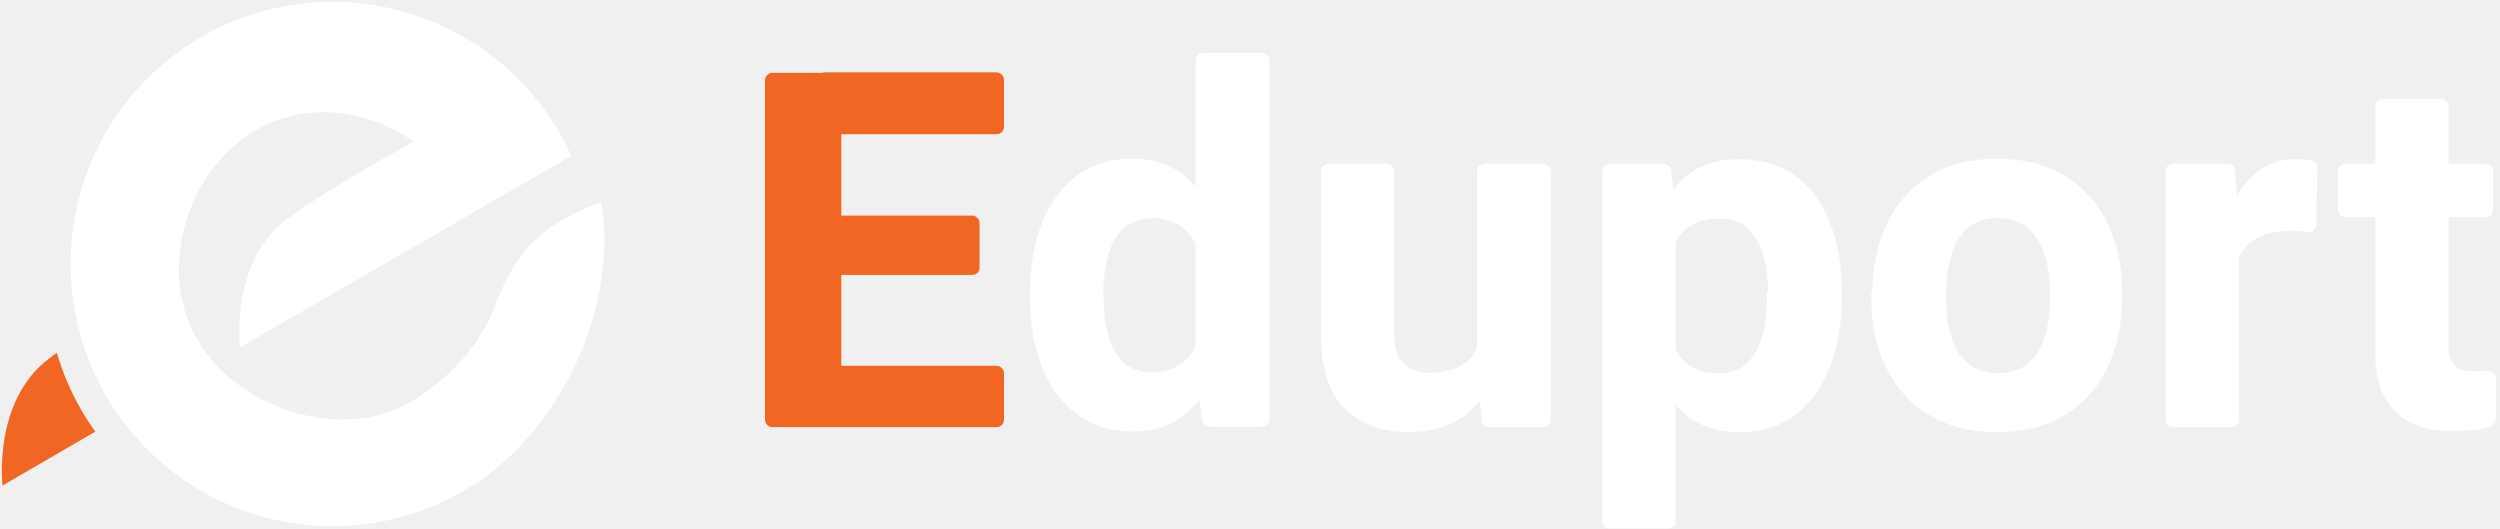
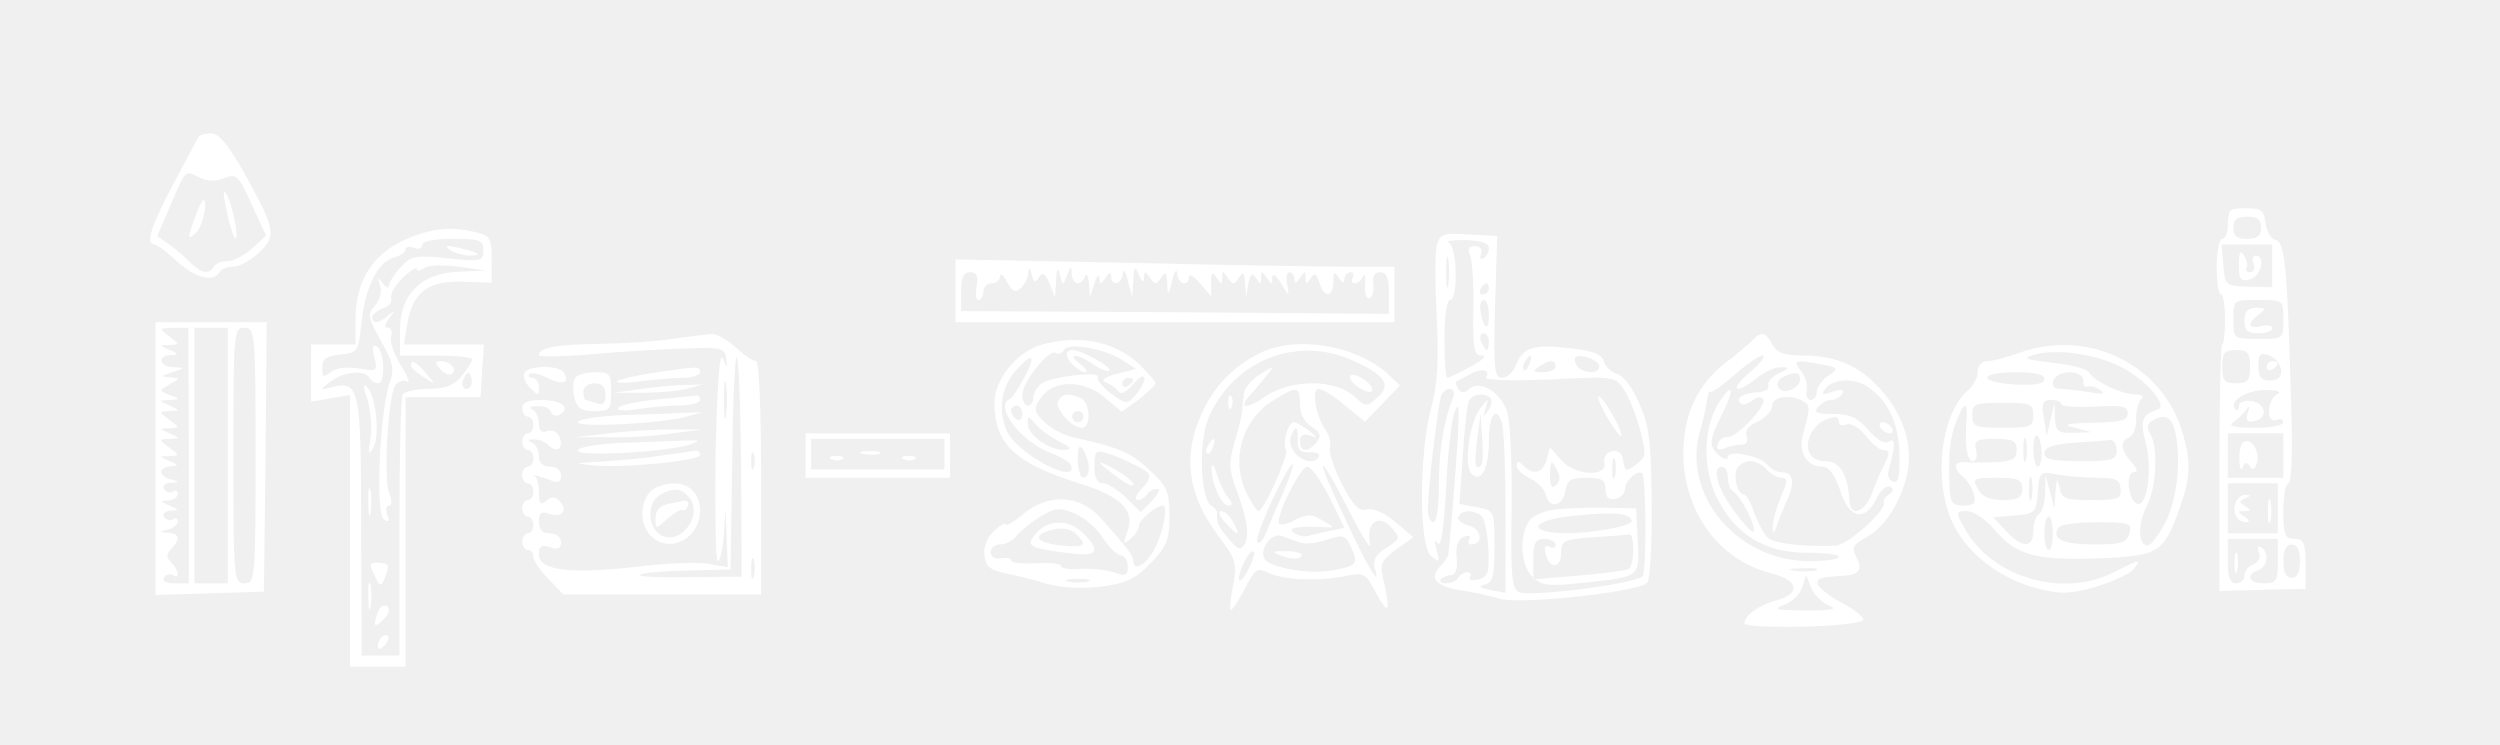
- <svg xmlns="http://www.w3.org/2000/svg" width="501" height="106" viewBox="0 0 501 106" fill="none">
-   <path fill-rule="evenodd" clip-rule="evenodd" d="M95.001 42.5L48.1 69.6C48.1 69.6 46.001 52.6 57.401 44C66.8 36.9 89.001 25 89.001 25" fill="white" />
-   <path fill-rule="evenodd" clip-rule="evenodd" d="M11.4 70.7C12.5 74.6 14.1 78.3 16.2 82C17.1 83.6 18.1 85.1 19.1 86.5L0.5 97.3C0.5 97.3 -1.5 80.3 9.9 71.8C10.3 71.5 10.8 71.1 11.4 70.7Z" fill="#F16623" />
-   <path fill-rule="evenodd" clip-rule="evenodd" d="M120.5 40.4C124 61.4 112.4 87.1 92.9 98.4C67.8 112.9 35.7 104.3 21.2 79.2C6.7 54 15.3 21.9 40.4 7.4C65.5 -7.1 97.6 1.5 112.1 26.6C112.3 27 114.3 30.5 114.4 31.3L94.1 43C93.7 42.2 92.4 39 92 38.3C83.9 24.3 65.4 18 51.4 26C37.4 34.1 31.4 54 39.5 68C47.6 82 68.3 88.6 82.2 80.6C86.7 78 95.1 71.7 98.8 62.2C103.9 49.1 108.8 45.1 120.5 40.4Z" fill="white" />
-   <path d="M167.1 85.6H154.8C154 85.6 153.3 84.9 153.3 84.1V16.1C153.3 15.3 154 14.6 154.8 14.6H167.1C167.9 14.6 168.6 15.3 168.6 16.1V84.1C168.6 84.9 167.9 85.6 167.1 85.6ZM199.7 26.9H165.3C164.5 26.9 163.8 26.2 163.8 25.4V16C163.8 15.2 164.5 14.5 165.3 14.5H199.7C200.5 14.5 201.2 15.2 201.2 16V25.4C201.2 26.3 200.5 26.9 199.7 26.9ZM194.8 55.1H165.2C164.4 55.1 163.7 54.4 163.7 53.6V44.7C163.7 43.9 164.4 43.2 165.2 43.2H194.8C195.6 43.2 196.3 43.9 196.3 44.7V53.6C196.4 54.4 195.7 55.1 194.8 55.1ZM199.7 85.6H165.2C164.4 85.6 163.7 84.9 163.7 84.1V74.8C163.7 74 164.4 73.3 165.2 73.3H199.7C200.5 73.3 201.2 74 201.2 74.8V84.1C201.2 84.9 200.6 85.6 199.7 85.6Z" fill="#F16623" />
-   <path d="M206.4 58.8C206.4 53.4 207.2 48.7 208.8 44.7C210.4 40.7 212.8 37.5 215.8 35.2C218.9 32.9 222.6 31.8 227.1 31.8C231.2 31.8 234.7 33 237.5 35.3C240.3 37.7 242.5 40.9 244.1 45C245.7 49.1 246.8 53.7 247.4 58.8C247.4 58.9 247.4 58.9 247.4 59V60C247.4 60.1 247.4 60.1 247.4 60.2C246.8 65.1 245.7 69.5 244.1 73.5C242.5 77.5 240.3 80.7 237.5 83C234.7 85.4 231.2 86.5 227 86.5C222.6 86.5 218.9 85.3 215.8 83C212.7 80.7 210.4 77.5 208.8 73.5C207.2 69.5 206.4 64.9 206.4 59.8V58.8ZM221.2 59.8C221.2 62.5 221.5 65 222.1 67.3C222.7 69.5 223.7 71.3 225.1 72.6C226.5 73.9 228.4 74.6 230.8 74.6C233.1 74.6 235.1 74.1 236.6 73C238.1 71.9 239.2 70.5 240 68.6C240.8 66.7 241.2 64.6 241.4 62.1V62V57C241.3 54.9 241.1 53 240.6 51.4C240.1 49.8 239.5 48.4 238.6 47.2C237.7 46 236.7 45.2 235.4 44.6C234.1 44 232.6 43.7 230.9 43.7C228.6 43.7 226.7 44.4 225.2 45.7C223.8 47 222.7 48.8 222.1 51.1C221.5 53.4 221.1 55.9 221.1 58.8V59.8H221.2ZM241.1 10.6H252.9C253.7 10.6 254.4 11.3 254.4 12.1V84C254.4 84.8 253.7 85.5 252.9 85.5H242.4C241.6 85.5 241 84.9 240.9 84.2L239.6 74C239.6 73.9 239.6 73.9 239.6 73.8V12.2C239.6 11.3 240.3 10.6 241.1 10.6Z" fill="white" />
-   <path d="M300.3 61.9C301.2 61.9 301.9 62.6 301.9 63.5C301.8 67.6 301 71.3 299.8 74.6C298.4 78.3 296.2 81.3 293.3 83.4C290.4 85.5 286.7 86.6 282.3 86.6C277.1 86.6 272.9 85.1 269.6 82C266.4 79 264.7 73.9 264.7 66.9V34.3C264.7 33.5 265.4 32.8 266.2 32.8H277.9C278.7 32.8 279.4 33.5 279.4 34.3V67.1C279.4 68.9 279.7 70.3 280.3 71.5C280.9 72.6 281.7 73.4 282.8 73.9C283.9 74.4 285.1 74.7 286.5 74.7C289.3 74.7 291.6 74.1 293.2 73C294.8 71.9 296 70.4 296.6 68.5C297.1 67 297.5 65.3 297.6 63.4C297.6 62.6 298.3 62 299.1 62L300.3 61.9ZM297.6 32.8H309.3C310.1 32.8 310.8 33.5 310.8 34.3V84.1C310.8 84.9 310.1 85.6 309.3 85.6H298.4C297.6 85.6 296.9 85 296.9 84.2L296 72.9V72.8V34.3C296 33.5 296.7 32.8 297.6 32.8Z" fill="white" />
-   <path d="M334.301 105.9H322.601C321.801 105.9 321.101 105.2 321.101 104.4V34.3C321.101 33.5 321.801 32.8 322.601 32.8H333.401C334.201 32.8 334.801 33.4 334.901 34.2L335.801 42.9C335.801 43 335.801 43 335.801 43.1V104.5C335.901 105.3 335.201 105.9 334.301 105.9ZM369.101 59.7C369.101 64.8 368.301 69.4 366.701 73.5C365.101 77.6 362.801 80.8 359.801 83.1C356.801 85.5 353.001 86.6 348.501 86.6C344.201 86.6 340.601 85.4 337.801 83.1C335.001 80.7 332.901 77.6 331.301 73.6C329.801 69.6 328.701 65.2 328.001 60.4C328.001 60.3 328.001 60.2 328.001 60.2V58.9C328.001 58.8 328.001 58.8 328.001 58.7C328.701 53.6 329.701 49 331.301 45C332.801 40.9 335.001 37.8 337.801 35.4C340.601 33.1 344.101 31.9 348.401 31.9C352.901 31.9 356.601 33 359.701 35.2C362.801 37.4 365.101 40.6 366.701 44.6C368.301 48.6 369.101 53.3 369.101 58.7V59.7ZM354.301 58.6C354.301 55.7 354.001 53.2 353.301 51C352.701 48.8 351.601 47 350.201 45.7C348.801 44.4 346.901 43.8 344.501 43.8C342.701 43.8 341.101 44.1 339.801 44.7C338.501 45.3 337.501 46.1 336.601 47.2C335.801 48.3 335.201 49.7 334.701 51.3C334.301 52.9 334.101 54.8 334.001 56.9V62.2V62.3C334.101 64.7 334.501 66.8 335.201 68.7C335.901 70.6 337.001 72.1 338.501 73.2C340.001 74.3 342.001 74.8 344.501 74.8C346.901 74.8 348.801 74.1 350.201 72.7C351.601 71.3 352.601 69.5 353.201 67.2C353.801 64.9 354.101 62.4 354.101 59.7V58.6H354.301Z" fill="white" />
-   <path d="M375.2 58.7C375.2 53.6 376.2 49 378.1 44.9C380 40.8 382.9 37.6 386.6 35.3C390.3 33 394.9 31.8 400.2 31.8C405.6 31.8 410.2 33 413.9 35.3C417.6 37.6 420.5 40.8 422.4 44.9C424.3 49 425.3 53.6 425.3 58.7V59.7C425.3 64.8 424.3 69.4 422.4 73.5C420.5 77.6 417.6 80.8 413.9 83.1C410.2 85.4 405.6 86.6 400.2 86.6C394.8 86.6 390.3 85.4 386.5 83.1C382.7 80.8 379.9 77.6 377.9 73.5C375.9 69.4 375 64.8 375 59.7V58.7H375.2ZM390 59.8C390 62.6 390.3 65.1 391 67.4C391.7 69.7 392.8 71.5 394.3 72.8C395.8 74.1 397.9 74.8 400.4 74.8C402.9 74.8 405 74.1 406.5 72.8C408 71.5 409.1 69.7 409.8 67.4C410.5 65.1 410.8 62.6 410.8 59.8V58.8C410.8 56.1 410.5 53.6 409.8 51.3C409.1 49 408 47.2 406.5 45.8C405 44.4 402.9 43.7 400.3 43.7C397.8 43.7 395.7 44.4 394.2 45.8C392.7 47.2 391.6 49 391 51.3C390.3 53.6 390 56.1 390 58.8V59.8Z" fill="white" />
-   <path d="M447.2 85.6H435.5C434.7 85.6 434 84.9 434 84.1V34.3C434 33.5 434.7 32.8 435.5 32.8H446.4C447.2 32.8 447.9 33.4 447.9 34.2L448.7 44.9V45V84.1C448.7 84.9 448 85.6 447.2 85.6ZM464.2 45C464.2 45.9 463.4 46.6 462.5 46.5C462.2 46.5 461.9 46.4 461.6 46.4C460.6 46.3 459.7 46.3 459 46.3C456.4 46.3 454.3 46.7 452.7 47.5C451 48.3 449.8 49.5 449 51C448.4 52.1 448.1 53.3 447.8 54.8C447.7 55.8 446.6 56.4 445.7 56C445.1 55.8 444.8 55.2 444.8 54.6C444.9 50.4 445.5 46.7 446.5 43.4C447.7 39.8 449.4 37 451.7 35C454 33 456.7 31.9 460 31.9C460.7 31.9 461.5 31.9 462.4 32C462.7 32 463 32.1 463.2 32.1C463.9 32.2 464.4 32.9 464.4 33.6L464.2 45Z" fill="white" />
-   <path d="M498.1 43.5H470C469.2 43.5 468.5 42.8 468.5 42V34.3C468.5 33.5 469.2 32.8 470 32.8H498.1C498.9 32.8 499.6 33.5 499.6 34.3V42C499.6 42.9 499 43.5 498.1 43.5ZM489.2 19.8C490 19.8 490.7 20.5 490.7 21.3V69.1C490.7 70.5 490.9 71.6 491.3 72.4C491.7 73.2 492.3 73.7 493.1 74C493.9 74.3 494.9 74.4 496.1 74.4C497 74.4 497.8 74.4 498.4 74.3H498.5C499.4 74.2 500.2 74.9 500.2 75.8V84C500.2 84.7 499.7 85.3 499.1 85.5C498.2 85.8 497.3 86 496.3 86.1C494.9 86.3 493.3 86.4 491.5 86.4C488.3 86.4 485.6 85.9 483.3 84.8C481 83.7 479.2 82 477.9 79.7C476.6 77.4 476 74.3 476 70.5V21.3C476 20.5 476.7 19.8 477.5 19.8H489.2Z" fill="white" />
+ <svg xmlns="http://www.w3.org/2000/svg" version="1.0" width="450pt" height="134pt" viewBox="0 0 450 134" preserveAspectRatio="xMidYMid meet">
+   <g transform="translate(0,134) scale(0.1,-0.1)" fill="#ffffff" stroke="none">
+     <path d="M357 1093 c-3 -5 -23 -43 -46 -86 -39 -74 -50 -107 -33 -107 4 0 22 -13 40 -30 33 -30 66 -39 77 -20 3 6 15 10 25 10 10 0 31 11 46 25 32 30 30 42 -26 143 -28 50 -46 72 -60 72 -10 0 -21 -3 -23 -7z m3 -73 c12 -6 28 -7 43 -1 23 9 26 6 50 -47 l26 -56 -25 -23 c-14 -13 -34 -23 -44 -23 -10 0 -22 -4 -25 -10 -9 -15 -23 -12 -43 8 -10 10 -27 25 -39 33 l-20 14 25 58 c27 63 25 61 52 47z" />
+     <path d="M406 970 c10 -54 25 -83 18 -35 -4 22 -11 47 -16 55 -6 10 -7 3 -2 -20z" />
+     <path d="M351 949 c-14 -40 -14 -42 2 -28 12 11 22 59 13 59 -2 0 -9 -14 -15 -31z" />
+     <path d="M4015 961 c-3 -2 -5 -15 -5 -28 0 -12 -4 -23 -10 -23 -5 0 -10 -22 -10 -50 0 -27 3 -50 8 -50 4 0 7 -20 7 -45 0 -25 -2 -45 -5 -45 -3 0 -5 -100 -5 -222 l0 -222 23 1 c12 0 47 1 77 2 l55 1 0 45 c0 38 -3 45 -20 45 -17 0 -20 7 -20 50 0 28 4 50 9 50 6 0 8 59 5 148 -7 241 -11 287 -28 290 -8 2 -16 15 -18 30 -2 22 -8 27 -31 27 -15 1 -30 -1 -32 -4z m55 -31 c0 -15 -7 -20 -25 -20 -18 0 -25 5 -25 20 0 15 7 20 25 20 18 0 25 -5 25 -20z m20 -69 l0 -38 -42 1 c-42 1 -43 2 -46 39 l-3 37 45 0 46 0 0 -39z m20 -96 c0 -35 0 -35 -45 -35 -45 0 -45 0 -45 35 0 35 0 35 45 35 45 0 45 0 45 -35z m-60 -85 c0 -25 -4 -30 -25 -30 -21 0 -25 5 -25 30 0 25 4 30 25 30 21 0 25 -5 25 -30z m56 -6 c1 -13 -6 -19 -20 -19 -16 0 -21 6 -21 26 0 22 3 25 20 19 11 -4 20 -16 21 -26z m-6 -43 c-19 -8 -22 -54 -3 -47 7 3 13 1 13 -4 0 -6 -24 -10 -52 -10 -34 0 -48 3 -39 9 7 5 18 15 23 22 8 11 8 10 4 -4 -4 -14 -1 -18 12 -15 25 5 21 32 -5 36 -13 2 -23 -2 -23 -9 0 -7 -3 -9 -6 -6 -14 14 19 35 54 35 20 0 30 -3 22 -7z m10 -111 l0 -40 -50 0 -50 0 0 40 0 40 50 0 50 0 0 -40z m-10 -95 l0 -45 -45 0 -45 0 0 45 0 45 45 0 45 0 0 -45z m0 -95 c0 -36 -2 -40 -25 -40 -27 0 -34 15 -10 24 17 6 20 32 5 41 -6 3 -7 -1 -4 -9 4 -9 -1 -18 -10 -22 -9 -3 -16 -12 -16 -20 0 -8 -7 -14 -15 -14 -11 0 -15 11 -15 40 l0 40 45 0 45 0 0 -40z m40 0 c0 -20 -5 -30 -15 -30 -10 0 -15 10 -15 30 0 20 5 30 15 30 10 0 15 -10 15 -30z" />
+     <path d="M4030 863 c0 -26 3 -30 20 -26 20 5 29 43 10 43 -5 0 -7 -7 -4 -15 4 -8 1 -15 -6 -15 -6 0 -9 4 -6 8 2 4 1 14 -5 22 -6 11 -9 7 -9 -17z" />
+     <path d="M4040 763 c0 -18 6 -23 25 -23 14 0 25 4 25 9 0 5 -9 7 -20 4 -24 -6 -26 5 -4 21 13 10 13 12 -5 12 -15 0 -21 -7 -21 -23z" />
+     <path d="M4080 679 c0 -5 5 -7 10 -4 6 3 10 8 10 11 0 2 -4 4 -10 4 -5 0 -10 -5 -10 -11z" />
+     <path d="M4037 543 c-4 -3 -7 -18 -6 -32 0 -14 3 -20 6 -12 4 10 7 10 13 1 5 -8 9 -5 13 9 5 21 -14 46 -26 34z" />
+     <path d="M4024 435 c-7 -17 3 -35 19 -35 7 0 6 4 -3 10 -13 9 -13 10 0 10 12 0 13 2 1 9 -11 7 -11 9 0 14 11 4 11 6 1 6 -7 1 -15 -6 -18 -14z" />
+     <path d="M4082 420 c0 -19 2 -27 5 -17 2 9 2 25 0 35 -3 9 -5 1 -5 -18z" />
+     <path d="M4022 325 c0 -16 2 -22 5 -12 2 9 2 23 0 30 -3 6 -5 -1 -5 -18z" />
+     <path d="M747 916 c-72 -26 -107 -76 -107 -151 l0 -45 -40 0 -40 0 0 -51 0 -52 35 6 35 6 0 -245 0 -244 50 0 50 0 0 243 0 242 67 0 68 0 3 48 3 47 -72 0 -72 0 6 37 c10 57 37 78 100 76 l52 -2 0 42 c0 36 -3 43 -25 48 -41 11 -73 9 -113 -5z m123 -27 c0 -19 -4 -20 -64 -14 -58 6 -65 5 -85 -16 -11 -12 -21 -28 -21 -33 0 -6 -5 -4 -11 4 -9 12 -10 12 -5 -4 4 -11 0 -26 -9 -36 -14 -15 -13 -21 11 -64 22 -39 24 -51 16 -74 -18 -45 -27 -238 -11 -247 9 -6 11 -3 6 8 -3 10 -2 17 3 17 6 0 6 9 0 24 -10 29 -1 176 12 193 6 7 15 10 21 6 6 -4 1 10 -12 30 -13 21 -20 44 -17 52 3 8 0 15 -6 15 -7 0 -6 6 3 18 11 14 11 15 -1 5 -17 -15 -30 -17 -30 -4 0 5 9 12 19 16 11 3 18 12 15 18 -2 7 7 24 21 37 14 13 25 20 25 16 0 -5 6 -4 13 1 7 6 33 7 62 3 l50 -7 -48 -2 c-68 -2 -107 -40 -107 -105 l0 -46 65 0 c36 0 65 -3 65 -7 -1 -5 -9 -18 -19 -30 -14 -17 -30 -23 -60 -23 -22 0 -43 -5 -46 -10 -4 -6 -6 -114 -6 -240 l0 -230 -34 0 -34 0 -1 233 c0 250 -3 262 -53 250 -22 -5 -22 -5 -2 10 23 18 61 22 70 7 3 -5 10 -10 16 -10 13 0 11 57 -2 66 -8 5 -10 -1 -5 -19 6 -25 5 -26 -29 -20 -21 3 -41 1 -50 -7 -13 -10 -15 -9 -15 8 0 16 7 21 33 24 31 3 32 4 38 60 7 63 30 108 60 115 10 3 19 9 19 14 0 5 7 6 15 3 8 -4 15 -1 15 5 0 7 21 11 55 11 49 0 55 -2 55 -21z m-24 -246 c-10 -10 -19 5 -10 18 6 11 8 11 12 0 2 -7 1 -15 -2 -18z" />
+     <path d="M810 890 c8 -5 24 -10 34 -10 26 0 18 6 -19 14 -22 5 -26 4 -15 -4z" />
+     <path d="M740 682 c0 -4 10 -13 23 -21 22 -14 22 -14 3 8 -20 22 -26 25 -26 13z" />
+     <path d="M792 676 c7 -8 16 -12 21 -9 11 7 -2 23 -19 23 -12 0 -12 -2 -2 -14z" />
+     <path d="M661 622 c6 -18 9 -50 6 -70 -5 -30 -4 -33 5 -18 12 21 5 93 -11 109 -8 8 -8 2 0 -21z" />
+     <path d="M663 435 c0 -22 2 -30 4 -17 2 12 2 30 0 40 -3 9 -5 -1 -4 -23z" />
+     <path d="M674 305 c9 -21 12 -22 18 -7 10 26 9 28 -11 29 -16 1 -17 -2 -7 -22z" />
+     <path d="M663 265 c0 -22 2 -30 4 -17 2 12 2 30 0 40 -3 9 -5 -1 -4 -23z" />
+     <path d="M677 229 c-4 -16 -3 -18 9 -8 16 13 19 29 5 29 -5 0 -11 -9 -14 -21z" />
+     <path d="M687 193 c-4 -3 -7 -11 -7 -17 0 -6 5 -5 12 2 6 6 9 14 7 17 -3 3 -9 2 -12 -2z" />
+     <path d="M2586 898 c-3 -13 -3 -70 0 -128 4 -80 2 -119 -10 -165 -22 -83 -22 -248 0 -266 15 -12 16 -11 10 11 -5 16 -4 20 2 12 6 -8 11 28 15 100 3 63 10 125 16 138 7 18 8 5 5 -50 -4 -65 -14 -185 -17 -207 0 -5 -7 -14 -14 -22 -21 -21 -10 -35 33 -43 21 -3 55 -10 74 -16 40 -10 248 12 265 29 5 5 9 68 8 142 -1 111 -4 140 -22 180 -12 28 -29 51 -40 54 -11 3 -21 13 -24 22 -3 13 -19 20 -60 24 -66 8 -85 2 -98 -29 -4 -13 -16 -24 -25 -24 -14 0 -16 15 -13 128 l4 127 -51 3 c-46 3 -52 1 -58 -20z m94 -4 c0 -7 -4 -16 -10 -19 -5 -3 -7 0 -4 8 3 8 -2 14 -11 14 -11 0 -14 -5 -9 -16 4 -9 7 -53 6 -98 -1 -72 1 -83 16 -83 9 0 0 -9 -21 -20 -20 -11 -39 -20 -42 -20 -3 0 -5 32 -5 70 0 40 4 70 10 70 15 0 13 97 -2 103 -7 3 6 5 30 5 27 -1 42 -6 42 -14z m-73 -66 c-2 -13 -4 -3 -4 22 0 25 2 35 4 23 2 -13 2 -33 0 -45z m73 -8 c0 -5 -5 -10 -11 -10 -5 0 -7 5 -4 10 3 6 8 10 11 10 2 0 4 -4 4 -10z m0 -47 c0 -30 -9 -27 -15 6 -2 11 0 21 6 21 5 0 9 -12 9 -27z m0 -48 c0 -8 -2 -15 -4 -15 -2 0 -6 7 -10 15 -3 8 -1 15 4 15 6 0 10 -7 10 -15z m73 -40 c-3 -9 -8 -14 -10 -11 -3 3 -2 9 2 15 9 16 15 13 8 -4z m125 -2 c6 -19 -35 -16 -42 3 -4 11 0 15 16 12 12 -2 23 -9 26 -15z m-78 -3 c0 -5 -10 -10 -22 -10 -19 0 -20 2 -8 10 19 13 30 13 30 0z m-125 -20 c-3 -4 48 -6 114 -3 117 6 119 5 134 -18 9 -13 22 -46 29 -72 12 -45 11 -50 -7 -63 -18 -14 -20 -13 -23 6 -2 14 -9 20 -20 18 -10 -2 -16 -11 -14 -21 5 -27 -55 -23 -79 6 l-19 22 -6 -22 c-7 -25 -24 -29 -42 -11 -9 9 -12 9 -12 0 0 -7 11 -17 24 -23 13 -6 27 -20 29 -31 7 -26 31 -18 35 10 3 18 10 22 38 22 28 0 34 -4 34 -21 0 -14 5 -19 18 -17 9 2 17 10 17 18 0 15 23 35 31 28 7 -8 8 -173 1 -185 -8 -13 -200 -38 -222 -29 -14 5 -16 28 -14 153 1 86 -3 159 -9 175 -14 34 -48 54 -67 38 -10 -8 -15 -8 -20 0 -4 6 -5 12 -4 13 2 1 13 7 24 13 21 12 39 9 30 -6z m-60 -37 c-16 -40 -25 -92 -25 -155 0 -39 -4 -68 -10 -68 -5 0 -10 10 -10 23 1 44 19 197 25 207 11 17 28 11 20 -7z m69 -1 c2 -4 0 -14 -6 -22 -8 -12 -9 -11 -4 5 6 19 6 19 -9 1 -20 -26 -31 -104 -16 -119 17 -17 31 9 31 60 0 47 14 65 24 30 3 -12 6 -86 6 -163 l0 -141 -27 5 c-20 4 -23 7 -10 10 14 3 17 15 17 68 0 64 0 65 -31 71 l-32 6 6 88 c3 49 8 93 12 99 7 12 32 13 39 2z m-18 -120 c-11 -10 -13 3 -7 48 l6 45 3 -44 c2 -23 1 -46 -2 -49z m241 -19 c-3 -10 -5 -4 -5 12 0 17 2 24 5 18 2 -7 2 -21 0 -30z m-106 -16 c-8 -8 -11 -3 -11 19 1 25 2 27 11 11 8 -14 8 -22 0 -30z m-135 -55 c6 -4 11 -30 13 -58 2 -45 0 -52 -18 -57 -12 -3 -19 -1 -15 4 3 5 1 9 -5 9 -5 0 -13 -4 -16 -10 -3 -5 -13 -10 -22 -10 -9 0 -13 3 -9 8 4 4 13 7 19 7 7 0 11 12 9 31 -2 22 2 33 13 38 9 3 13 2 10 -4 -3 -6 -2 -10 3 -10 23 0 19 28 -4 34 -14 4 -22 11 -19 16 7 12 26 13 41 2z" />
+     <path d="M2891 592 c13 -22 25 -39 27 -37 5 5 -27 63 -39 71 -6 3 0 -12 12 -34z" />
+     <path d="M2800 423 c-19 -2 -41 -11 -47 -20 -19 -25 -16 -80 5 -101 16 -16 28 -18 92 -11 104 11 101 10 98 76 l-3 58 -55 1 c-30 1 -71 -1 -90 -3z m137 -20 c4 -12 -103 -28 -145 -21 -43 6 -22 23 35 29 78 8 106 6 110 -8z m3 -52 c0 -17 -4 -32 -8 -35 -5 -3 -46 -8 -90 -12 l-82 -7 0 37 c0 29 4 36 20 36 11 0 20 -5 20 -11 0 -5 -5 -7 -11 -3 -7 4 -10 -1 -7 -11 5 -29 28 -30 28 -1 0 23 4 25 58 29 31 2 60 4 65 5 4 1 7 -11 7 -27z" />
+     <path d="M1720 816 l0 -56 395 0 395 0 0 50 0 50 -87 0 c-49 0 -226 3 -395 7 l-308 6 0 -57z m150 25 c7 10 11 8 19 -11 l10 -25 2 30 c1 22 3 25 7 10 5 -20 5 -20 13 0 6 17 8 17 8 3 1 -21 17 -24 24 -5 3 6 6 1 7 -13 l2 -25 8 25 c4 14 9 18 9 10 1 -13 2 -13 11 0 6 10 10 11 10 3 0 -20 20 -15 21 5 1 9 5 4 9 -13 l8 -30 2 30 c1 26 3 27 10 10 6 -13 9 -15 9 -5 1 13 2 13 11 0 9 -13 11 -13 20 0 8 12 10 10 11 -10 1 -23 2 -23 9 5 4 17 8 22 9 13 1 -20 21 -25 21 -6 0 6 9 1 20 -12 l20 -23 0 24 c0 19 2 21 10 9 9 -13 10 -13 10 0 0 13 1 13 10 0 9 -13 11 -13 20 0 8 12 10 10 11 -10 l2 -25 4 24 c4 19 7 21 14 10 7 -12 9 -12 9 1 0 13 1 13 10 0 9 -13 10 -13 10 0 1 9 6 6 16 -10 14 -24 15 -24 11 -2 -3 12 -1 22 4 22 5 0 9 -6 9 -12 0 -9 4 -8 10 2 9 13 10 13 10 0 0 -12 2 -13 9 -1 7 11 10 9 16 -8 8 -28 25 -27 25 2 0 18 2 19 10 7 6 -10 10 -11 10 -2 0 6 5 12 11 12 5 0 7 -4 4 -10 -3 -5 -2 -10 4 -10 5 0 12 6 15 13 3 6 4 0 3 -15 -1 -15 2 -26 8 -25 5 1 8 12 7 25 -2 15 2 22 12 22 12 0 16 -10 16 -37 l0 -38 -385 3 -385 2 0 35 c0 26 4 35 16 35 12 0 15 -7 12 -25 -3 -14 -1 -25 3 -25 5 0 9 7 9 15 0 8 7 15 15 15 8 0 15 6 15 13 1 6 6 2 13 -11 10 -17 15 -20 25 -10 7 7 13 19 13 28 1 10 3 9 6 -4 4 -15 7 -16 13 -5z" />
+     <path d="M280 515 l0 -246 98 3 97 3 3 243 2 242 -100 0 -100 0 0 -245z m60 5 l0 -230 -26 0 c-14 0 -23 4 -19 10 4 6 11 8 16 5 13 -9 11 9 -3 23 -9 9 -9 15 0 24 17 17 15 28 -5 29 -17 1 -17 2 0 6 9 2 17 9 17 14 0 6 -4 8 -9 4 -5 -3 -12 -1 -16 5 -3 5 2 10 12 11 16 0 16 1 -2 9 -17 7 -17 9 -2 9 9 1 17 6 17 12 0 5 -4 8 -9 4 -5 -3 -12 -1 -16 5 -3 5 2 11 12 11 17 1 17 2 1 6 -10 2 -18 9 -18 14 0 5 8 9 18 10 14 0 14 2 -3 9 -19 8 -19 9 -1 9 20 1 20 1 0 16 -19 14 -19 14 1 15 20 1 20 1 0 10 -19 8 -19 9 -1 9 20 1 20 1 0 16 -19 14 -19 14 1 15 20 1 20 1 0 10 -20 9 -20 9 0 10 20 1 20 2 0 9 -19 8 -19 8 0 19 20 11 20 11 0 13 -17 1 -16 2 5 9 24 8 24 8 3 9 -27 1 -31 21 -5 22 14 0 14 2 -3 9 -19 8 -19 9 -1 9 20 1 20 1 0 16 -18 14 -18 14 8 15 l27 0 1 -230z m70 0 l0 -230 -30 0 -30 0 0 230 0 230 30 0 30 0 0 -230z m50 0 c0 -223 -1 -230 -20 -230 -19 0 -20 7 -20 230 0 223 1 230 20 230 19 0 20 -7 20 -230z" />
+     <path d="M1210 730 c-30 -5 -90 -8 -132 -9 -76 -1 -108 -7 -108 -20 0 -4 46 -3 103 2 56 5 131 9 167 10 58 2 65 0 67 -18 3 -20 3 -20 -6 0 -6 13 -10 -48 -13 -173 -1 -105 0 -192 4 -192 4 0 9 21 11 48 l3 47 2 -53 2 -53 -34 6 c-18 4 -77 1 -130 -5 -118 -14 -176 -7 -176 22 0 15 5 18 20 13 14 -5 20 -2 20 9 0 9 -9 16 -20 16 -14 0 -20 7 -20 21 0 15 4 19 16 15 23 -9 37 3 23 20 -9 11 -15 11 -25 3 -11 -9 -14 -6 -14 14 0 14 -3 27 -7 30 -10 5 12 -1 32 -9 10 -4 15 0 15 10 0 9 -8 16 -20 16 -13 0 -20 7 -20 19 0 11 -6 22 -12 24 -9 4 -8 6 2 6 9 1 21 -4 28 -11 15 -15 27 -4 19 16 -4 9 -13 13 -22 10 -10 -4 -15 0 -15 14 0 11 -6 23 -12 25 -7 3 -3 6 9 6 12 1 23 -4 25 -11 2 -6 10 -8 16 -4 20 12 3 26 -34 26 -24 0 -34 -5 -34 -15 0 -8 5 -15 10 -15 6 0 10 -7 10 -15 0 -8 -4 -15 -10 -15 -5 0 -10 -7 -10 -15 0 -8 5 -15 10 -15 6 0 10 -7 10 -15 0 -8 -4 -15 -10 -15 -5 0 -10 -7 -10 -15 0 -8 5 -15 10 -15 6 0 10 -7 10 -15 0 -8 -4 -15 -10 -15 -5 0 -10 -7 -10 -15 0 -8 5 -15 10 -15 6 0 10 -7 10 -15 0 -8 -4 -15 -10 -15 -5 0 -10 -7 -10 -15 0 -8 5 -15 10 -15 6 0 10 -5 10 -12 0 -7 12 -25 27 -40 l27 -28 178 0 178 0 0 210 c0 126 -4 210 -9 210 -6 0 -22 11 -37 25 -15 14 -34 24 -43 24 -9 -1 -41 -5 -71 -9z m124 -233 l1 -195 -95 -1 c-52 -1 -91 1 -88 4 3 4 41 7 85 8 l78 2 3 194 c1 107 5 191 8 188 4 -3 7 -93 8 -200z m-27 96 c-2 -16 -4 -3 -4 27 0 30 2 43 4 28 2 -16 2 -40 0 -55z m50 -95 c-3 -7 -5 -2 -5 12 0 14 2 19 5 13 2 -7 2 -19 0 -25z m0 -195 c-3 -10 -5 -4 -5 12 0 17 2 24 5 18 2 -7 2 -21 0 -30z" />
+     <path d="M3154 727 c-7 -7 -28 -25 -48 -40 -51 -39 -76 -94 -76 -164 1 -105 64 -191 158 -215 50 -12 54 -37 9 -49 -31 -8 -57 -27 -57 -41 0 -5 47 -7 108 -6 63 2 107 7 106 13 -1 6 -18 19 -39 30 -21 11 -40 26 -43 33 -3 11 3 13 50 16 25 2 31 12 19 34 -8 16 -6 21 15 33 33 17 59 54 74 104 16 54 0 113 -43 162 -38 44 -82 63 -141 63 -35 0 -48 5 -56 20 -12 23 -20 24 -36 7z m-4 -57 c-39 -33 -27 -42 13 -10 14 11 33 20 44 19 15 0 14 -2 -5 -11 -13 -6 -21 -16 -19 -22 3 -6 -7 -12 -20 -12 -27 -2 -40 -11 -30 -20 4 -4 13 -1 21 5 9 7 17 8 20 2 7 -11 -51 -72 -66 -68 -6 1 -13 -4 -16 -12 -3 -10 0 -12 12 -8 10 4 24 7 32 7 8 0 11 6 8 15 -4 9 3 19 20 26 14 7 26 20 26 29 0 17 35 21 57 7 12 -7 11 -13 -2 -60 -8 -31 7 -57 35 -57 12 0 22 -13 32 -42 16 -52 45 -58 66 -15 7 15 18 24 24 21 7 -4 6 -9 -2 -14 -6 -4 -11 -11 -9 -15 4 -14 -64 -75 -86 -77 -47 -3 -110 3 -122 13 -7 6 -18 26 -25 45 -6 19 -15 34 -19 34 -11 0 -19 29 -13 45 4 8 14 15 24 15 10 0 23 -7 30 -15 7 -8 19 -15 26 -15 12 0 12 -6 -1 -36 -8 -20 -15 -44 -14 -53 0 -13 1 -13 6 -1 2 8 11 30 19 48 16 34 12 52 -10 52 -8 0 -19 6 -25 14 -14 16 -71 27 -71 13 0 -5 -7 -4 -15 3 -20 16 -19 28 5 75 23 45 19 59 -6 20 -28 -43 -30 -116 -4 -170 32 -66 86 -100 162 -100 32 0 58 -3 58 -7 0 -5 -24 -8 -53 -8 -130 0 -230 119 -197 234 7 23 12 49 13 58 1 9 3 15 6 13 2 -3 21 11 43 30 21 19 44 35 51 35 6 0 -4 -14 -23 -30z m129 14 c31 -6 31 -7 11 -21 -11 -8 -20 -21 -20 -29 0 -8 -5 -14 -11 -14 -5 0 -9 8 -7 18 2 11 -3 26 -11 35 -15 19 -9 20 38 11z m-39 -28 c0 -7 -9 -16 -20 -19 -22 -6 -29 18 -7 26 21 9 27 7 27 -7z m120 -11 c37 -24 57 -64 59 -120 1 -43 -2 -56 -11 -52 -7 2 -11 11 -9 18 13 47 13 62 1 54 -8 -5 -21 3 -37 21 -19 22 -33 29 -63 29 -30 0 -36 2 -28 12 6 7 16 13 24 13 7 0 16 5 20 11 4 8 -1 9 -17 4 -20 -7 -22 -6 -12 7 14 16 50 18 73 3z m-50 -65 c0 -5 6 -7 14 -4 7 3 23 -6 34 -20 11 -14 25 -26 31 -26 13 0 14 -5 2 -28 -5 -9 -15 -32 -21 -49 -13 -35 -39 -45 -41 -15 -3 49 -17 72 -44 72 -51 0 -34 74 18 79 4 1 7 -3 7 -9z m-200 -99 c0 -11 5 -23 10 -26 14 -8 43 -66 36 -72 -2 -3 -18 14 -35 38 -31 41 -40 79 -21 79 6 0 10 -9 10 -19z m158 -168 c-10 -2 -28 -2 -40 0 -13 2 -5 4 17 4 22 1 32 -1 23 -4z m24 -63 c17 -6 7 -9 -42 -9 -54 1 -60 2 -39 10 15 6 30 20 33 32 l7 22 9 -23 c5 -12 20 -27 32 -32z" />
+     <path d="M3385 570 c3 -5 11 -10 16 -10 6 0 7 5 4 10 -3 6 -11 10 -16 10 -6 0 -7 -4 -4 -10z" />
+     <path d="M1873 719 c-43 -13 -83 -62 -83 -104 0 -74 37 -109 153 -145 76 -24 101 -49 86 -88 -8 -22 -8 -23 6 -12 8 7 15 17 15 23 0 11 30 36 43 37 12 0 -2 -60 -20 -87 -16 -24 -33 -30 -33 -13 0 10 -11 24 -60 79 -38 41 -94 43 -139 5 -17 -14 -31 -22 -31 -18 0 4 -9 -1 -20 -11 -13 -12 -20 -29 -18 -44 2 -21 10 -27 38 -33 19 -4 53 -12 75 -19 25 -7 61 -9 96 -5 46 6 62 13 90 42 29 30 34 42 34 85 0 45 -4 54 -37 84 -33 31 -55 40 -141 59 -15 4 -37 16 -48 27 -18 18 -19 23 -6 42 22 34 77 34 115 2 l31 -26 31 22 c16 13 30 26 30 29 0 3 -13 18 -28 33 -45 43 -110 56 -179 36z m147 -27 l25 -16 -35 -9 c-22 -6 -29 -12 -20 -15 8 -3 18 -10 23 -16 5 -7 14 -3 27 13 11 13 20 17 20 10 0 -7 -7 -20 -16 -30 -15 -17 -17 -17 -45 3 -15 12 -26 25 -23 29 7 12 -87 1 -102 -12 -8 -6 -14 -18 -14 -25 0 -8 -4 -14 -10 -14 -5 0 -10 9 -10 19 0 23 48 83 60 76 5 -3 12 -1 15 5 8 14 72 3 105 -18z m-177 -33 c-10 -19 -21 -35 -25 -37 -30 -13 21 -79 75 -98 17 -6 33 -16 35 -22 12 -36 -93 19 -114 59 -19 38 -13 84 18 116 28 30 33 23 11 -18z m197 -3 c0 -3 -4 -8 -10 -11 -5 -3 -10 -1 -10 4 0 6 5 11 10 11 6 0 10 -2 10 -4z m-200 -62 c0 -8 -4 -12 -10 -9 -5 3 -10 10 -10 16 0 5 5 9 10 9 6 0 10 -7 10 -16z m65 -48 c24 -12 26 -15 10 -16 -27 0 -65 27 -65 47 0 15 1 15 13 1 6 -9 26 -23 42 -32z m55 -48 c0 -10 -4 -18 -10 -18 -5 0 -10 15 -10 33 0 24 3 28 10 17 5 -8 10 -23 10 -32z m83 5 c32 -16 33 -20 10 -45 -9 -10 -11 -18 -5 -18 6 0 14 5 17 10 3 6 11 10 18 10 6 0 2 -9 -9 -21 l-21 -21 -26 26 c-14 14 -33 26 -42 26 -10 0 -15 10 -15 31 0 27 3 30 23 23 12 -3 34 -13 50 -21z m-58 -131 c11 -17 26 -31 33 -32 6 0 12 -9 12 -20 0 -16 -4 -18 -23 -11 -13 5 -40 8 -60 7 -20 -2 -37 1 -37 5 0 4 -20 7 -45 5 -25 -1 -45 1 -45 5 0 4 -8 6 -18 4 -11 -2 -19 3 -19 11 0 8 8 14 17 14 10 0 24 7 31 17 8 9 27 24 43 34 25 15 34 16 60 5 17 -7 40 -26 51 -44z m-27 -79 c-10 -2 -26 -2 -35 0 -10 3 -2 5 17 5 19 0 27 -2 18 -5z" />
+     <path d="M1920 702 c0 -11 22 -32 34 -32 5 0 1 7 -10 15 -26 20 -4 19 24 -1 13 -9 26 -14 29 -11 5 6 -50 37 -67 37 -5 0 -10 -4 -10 -8z" />
+     <path d="M1980 507 c0 -2 14 -13 30 -25 17 -13 30 -19 30 -14 0 4 -13 16 -30 25 -16 10 -30 16 -30 14z" />
+     <path d="M1866 381 c-21 -23 -16 -27 52 -36 57 -8 66 1 32 35 -25 25 -62 26 -84 1z m72 -3 c20 -20 14 -24 -28 -20 -39 4 -52 16 -27 25 22 9 43 7 55 -5z" />
+     <path d="M2265 703 c-44 -23 -74 -53 -96 -95 -42 -82 -34 -157 26 -235 29 -39 32 -47 25 -85 -5 -24 -7 -45 -5 -46 2 -2 13 15 25 37 18 36 23 40 41 31 25 -14 93 -17 140 -7 34 7 37 5 54 -27 24 -44 28 -40 17 12 -9 38 -8 41 21 63 l31 22 -33 28 c-19 16 -40 25 -51 22 -14 -4 -25 7 -45 47 -15 29 -24 58 -21 65 2 7 -1 21 -8 31 -18 27 -26 74 -12 74 6 0 28 -13 47 -30 l36 -29 32 33 31 32 -22 21 c-59 53 -168 70 -233 36z m170 -12 c58 -26 70 -43 45 -66 -20 -18 -21 -18 -43 2 -35 31 -113 31 -160 -1 -36 -25 -50 -21 -24 6 6 7 19 22 27 32 15 19 14 19 -12 2 -16 -10 -29 -26 -29 -35 -1 -9 -3 -23 -3 -31 -1 -8 -7 -34 -14 -57 -10 -34 -10 -48 2 -80 21 -57 26 -87 16 -103 -7 -11 -12 -10 -29 11 -19 22 -22 30 -20 45 0 4 -4 10 -11 14 -19 12 -23 114 -5 157 44 104 159 150 260 104z m-95 -79 c0 -17 8 -32 21 -40 16 -11 18 -16 9 -28 -16 -19 -30 -18 -30 2 0 11 6 14 18 10 14 -5 14 -4 -2 9 -11 8 -23 15 -27 15 -11 0 -21 -38 -14 -50 5 -9 -40 -110 -50 -110 -2 0 -11 13 -20 30 -31 60 -10 135 48 170 42 26 47 25 47 -8z m-4 -64 c-1 -17 4 -23 21 -22 12 0 20 -3 17 -8 -15 -24 -61 9 -50 37 8 21 13 19 12 -7z m-26 -94 c-12 -27 -26 -60 -31 -73 -5 -13 -12 -21 -16 -17 -3 3 9 37 27 76 38 79 51 88 20 14z m156 -93 c-8 38 15 55 38 30 17 -19 17 -20 -8 -37 -20 -12 -25 -22 -21 -38 11 -37 -13 2 -55 93 -55 115 -50 126 6 16 25 -50 43 -78 40 -64z m-73 84 l27 -55 -28 -6 c-15 -3 -32 -7 -38 -9 -6 -2 -17 1 -25 6 -14 9 9 13 56 10 18 -1 17 0 -4 12 -20 12 -28 12 -50 1 -14 -8 -27 -10 -29 -6 -5 15 39 102 51 102 7 0 25 -25 40 -55z m-51 -82 c10 -3 31 0 48 6 28 9 32 8 42 -14 14 -30 10 -34 -35 -42 -38 -6 -93 2 -116 16 -20 13 5 55 27 46 9 -4 25 -9 34 -12z m-96 -50 c-8 -15 -15 -22 -16 -15 0 17 20 55 27 49 2 -3 -2 -18 -11 -34z" />
+     <path d="M2430 661 c0 -6 9 -15 20 -21 13 -7 20 -7 20 -1 0 6 -9 15 -20 21 -13 7 -20 7 -20 1z" />
+     <path d="M2211 614 c0 -11 3 -14 6 -6 3 7 2 16 -1 19 -3 4 -6 -2 -5 -13z" />
+     <path d="M2175 539 c-4 -6 -5 -12 -2 -15 2 -3 7 2 10 11 7 17 1 20 -8 4z" />
+     <path d="M2181 498 c-1 -26 17 -68 30 -68 8 0 8 4 0 14 -7 8 -16 27 -21 43 -4 15 -9 20 -9 11z" />
+     <path d="M2205 400 c10 -11 20 -20 22 -20 2 0 -1 9 -7 20 -6 11 -16 20 -22 20 -6 0 -3 -9 7 -20z" />
+     <path d="M2309 339 c14 -6 28 -6 33 -1 5 5 -5 9 -24 10 -31 0 -31 -1 -9 -9z" />
+     <path d="M3635 705 c-22 -8 -48 -15 -57 -15 -11 0 -18 -8 -18 -19 0 -10 -7 -24 -16 -32 -52 -43 -66 -171 -26 -247 28 -53 87 -96 152 -112 40 -10 58 -9 103 4 30 9 60 23 67 31 16 20 12 19 -35 -5 -94 -48 -224 -8 -271 83 -14 25 -13 27 6 27 12 0 33 -14 48 -31 40 -48 74 -58 187 -54 112 4 120 9 150 95 19 54 19 85 0 142 -40 116 -170 176 -290 133z m191 -30 c43 -25 76 -66 58 -72 -29 -10 -32 -19 -22 -59 13 -46 3 -117 -15 -111 -16 5 -22 57 -6 57 8 0 6 6 -4 18 -20 22 -22 38 -4 45 7 3 13 18 12 33 0 16 4 32 10 36 5 4 0 8 -11 8 -25 0 -74 23 -84 40 -4 6 -33 14 -66 17 -48 6 -54 8 -34 14 42 13 120 1 166 -26z m-146 -17 c0 -9 -16 -12 -55 -10 -67 5 -63 22 6 22 32 0 49 -4 49 -12z m70 -4 c0 -8 4 -13 8 -10 4 2 14 0 22 -6 11 -7 6 -8 -19 -4 -18 3 -42 6 -52 6 -12 0 -16 5 -13 15 8 20 54 20 54 -1z m-90 -61 c0 -21 -5 -23 -55 -23 -50 0 -55 2 -55 23 0 20 5 22 55 22 50 0 55 -2 55 -22z m50 20 c0 -5 27 -6 60 -5 50 3 60 1 60 -12 0 -13 -13 -16 -62 -17 -50 -1 -57 -3 -33 -9 l30 -8 -32 -1 c-29 -1 -33 2 -34 27 l-1 27 -7 -30 -7 -30 -5 33 c-5 26 -2 32 13 32 10 0 18 -3 18 -7z m-170 -25 c-4 -47 0 -78 11 -78 6 0 9 9 6 20 -4 17 0 20 34 20 32 0 39 -3 39 -20 0 -16 -7 -20 -37 -22 -21 0 -46 -1 -55 0 -22 2 -23 -11 -4 -27 8 -6 16 -21 19 -31 4 -16 0 -20 -19 -20 -21 0 -24 5 -25 38 -2 58 1 85 13 115 13 33 20 35 18 5z m374 -20 c13 -50 6 -124 -16 -168 -13 -24 -27 -43 -33 -42 -17 2 -17 39 -1 71 18 33 21 108 6 131 -6 9 -5 17 3 22 21 13 35 9 41 -14z m-267 -55 c-3 -10 -5 -2 -5 17 0 19 2 27 5 18 2 -10 2 -26 0 -35z m28 12 c0 -14 -3 -25 -7 -25 -4 0 -8 14 -8 32 0 36 13 30 15 -7z m135 5 c0 -18 -7 -20 -65 -20 -50 0 -65 3 -65 14 0 11 15 16 53 19 28 2 58 4 65 5 6 1 12 -7 12 -18z m-153 -87 c-3 -10 -5 -2 -5 17 0 19 2 27 5 18 2 -10 2 -26 0 -35z m117 37 c35 0 42 -3 43 -20 2 -18 -4 -20 -52 -20 -48 0 -54 2 -58 23 -4 18 -5 17 -7 -8 l-2 -30 -8 30 -8 30 -1 -32 c0 -17 -5 -35 -11 -38 -5 -3 -10 -17 -10 -31 0 -31 -20 -31 -49 0 l-23 25 38 3 c37 3 39 5 42 42 3 37 4 38 34 32 17 -3 49 -6 72 -6z m-134 -20 c0 -16 -7 -20 -35 -20 -24 0 -37 6 -45 20 -10 19 -8 20 35 20 38 0 45 -3 45 -20z m55 -80 c0 -16 -3 -30 -7 -30 -5 0 -8 14 -8 30 0 17 3 30 8 30 4 0 7 -13 7 -30z m138 0 c-5 -17 -14 -20 -64 -20 -56 0 -77 10 -64 30 3 6 35 10 70 10 58 0 63 -2 58 -20z" />
+     <path d="M944 669 c-3 -6 1 -18 10 -27 15 -15 16 -15 16 1 0 9 -5 17 -12 17 -6 0 -8 3 -5 7 4 3 18 0 32 -7 26 -14 42 -9 30 9 -8 14 -62 14 -71 0z" />
+     <path d="M1176 669 c-32 -5 -62 -12 -65 -15 -3 -4 16 -4 43 0 27 3 62 6 77 6 16 0 29 5 29 10 0 11 -1 11 -84 -1z" />
+     <path d="M1035 659 c-4 -5 -4 -21 -1 -35 5 -19 13 -24 36 -24 28 0 30 3 30 35 0 32 -2 35 -29 35 -17 0 -33 -5 -36 -11z m55 -30 c0 -15 -4 -19 -16 -15 -9 3 -18 6 -20 6 -2 0 -4 7 -4 15 0 8 9 15 20 15 14 0 20 -7 20 -21z" />
+     <path d="M1155 640 l-50 -7 50 0 c28 0 64 3 80 7 l30 8 -30 -1 c-16 0 -52 -3 -80 -7z" />
+     <path d="M1183 621 c-34 -3 -65 -10 -70 -15 -5 -5 9 -6 32 -3 22 4 57 7 78 7 20 0 37 5 37 10 0 6 -3 9 -7 8 -5 0 -36 -4 -70 -7z" />
+     <path d="M1905 619 c-8 -12 23 -49 42 -49 18 0 16 47 -3 54 -22 9 -32 7 -39 -5z m45 -29 c0 -5 -4 -10 -10 -10 -5 0 -10 5 -10 10 0 6 5 10 10 10 6 0 10 -4 10 -10z" />
+     <path d="M1123 593 c-46 -2 -83 -8 -83 -13 0 -10 147 -3 195 10 l30 8 -30 -1 c-16 -1 -67 -3 -112 -4z" />
+     <path d="M1095 560 l-60 -7 60 0 c33 -1 85 2 115 7 l55 7 -55 0 c-30 0 -82 -3 -115 -7z" />
+     <path d="M1450 520 l0 -40 130 0 130 0 0 40 0 40 -130 0 -130 0 0 -40z m250 3 l0 -28 -120 0 -120 0 0 28 0 27 120 0 120 0 0 -27z" />
+     <path d="M1553 523 c9 -2 23 -2 30 0 6 3 -1 5 -18 5 -16 0 -22 -2 -12 -5z" />
+     <path d="M1498 513 c7 -3 16 -2 19 1 4 3 -2 6 -13 5 -11 0 -14 -3 -6 -6z" />
+     <path d="M1628 513 c7 -3 16 -2 19 1 4 3 -2 6 -13 5 -11 0 -14 -3 -6 -6z" />
+     <path d="M1123 543 c-49 -2 -83 -8 -83 -14 0 -12 171 -2 205 12 16 6 14 7 -10 6 -16 0 -67 -3 -112 -4z" />
+     <path d="M1190 520 c-30 -5 -80 -9 -110 -11 -43 -2 -47 -3 -20 -6 50 -7 200 7 200 18 0 5 -3 8 -7 8 -5 -1 -33 -5 -63 -9z" />
+     <path d="M1182 463 c-25 -10 -34 -53 -17 -79 29 -45 95 -19 95 37 0 41 -34 60 -78 42z m58 -18 c29 -35 -21 -93 -55 -65 -20 17 -19 57 3 69 24 14 38 13 52 -4z" />
+     <path d="M1203 433 c-15 -3 -23 -12 -23 -25 0 -21 0 -21 21 -2 12 10 24 18 27 16 4 -2 8 1 10 7 2 6 0 10 -5 10 -4 -1 -18 -4 -30 -6z" />
+   </g>
</svg>
